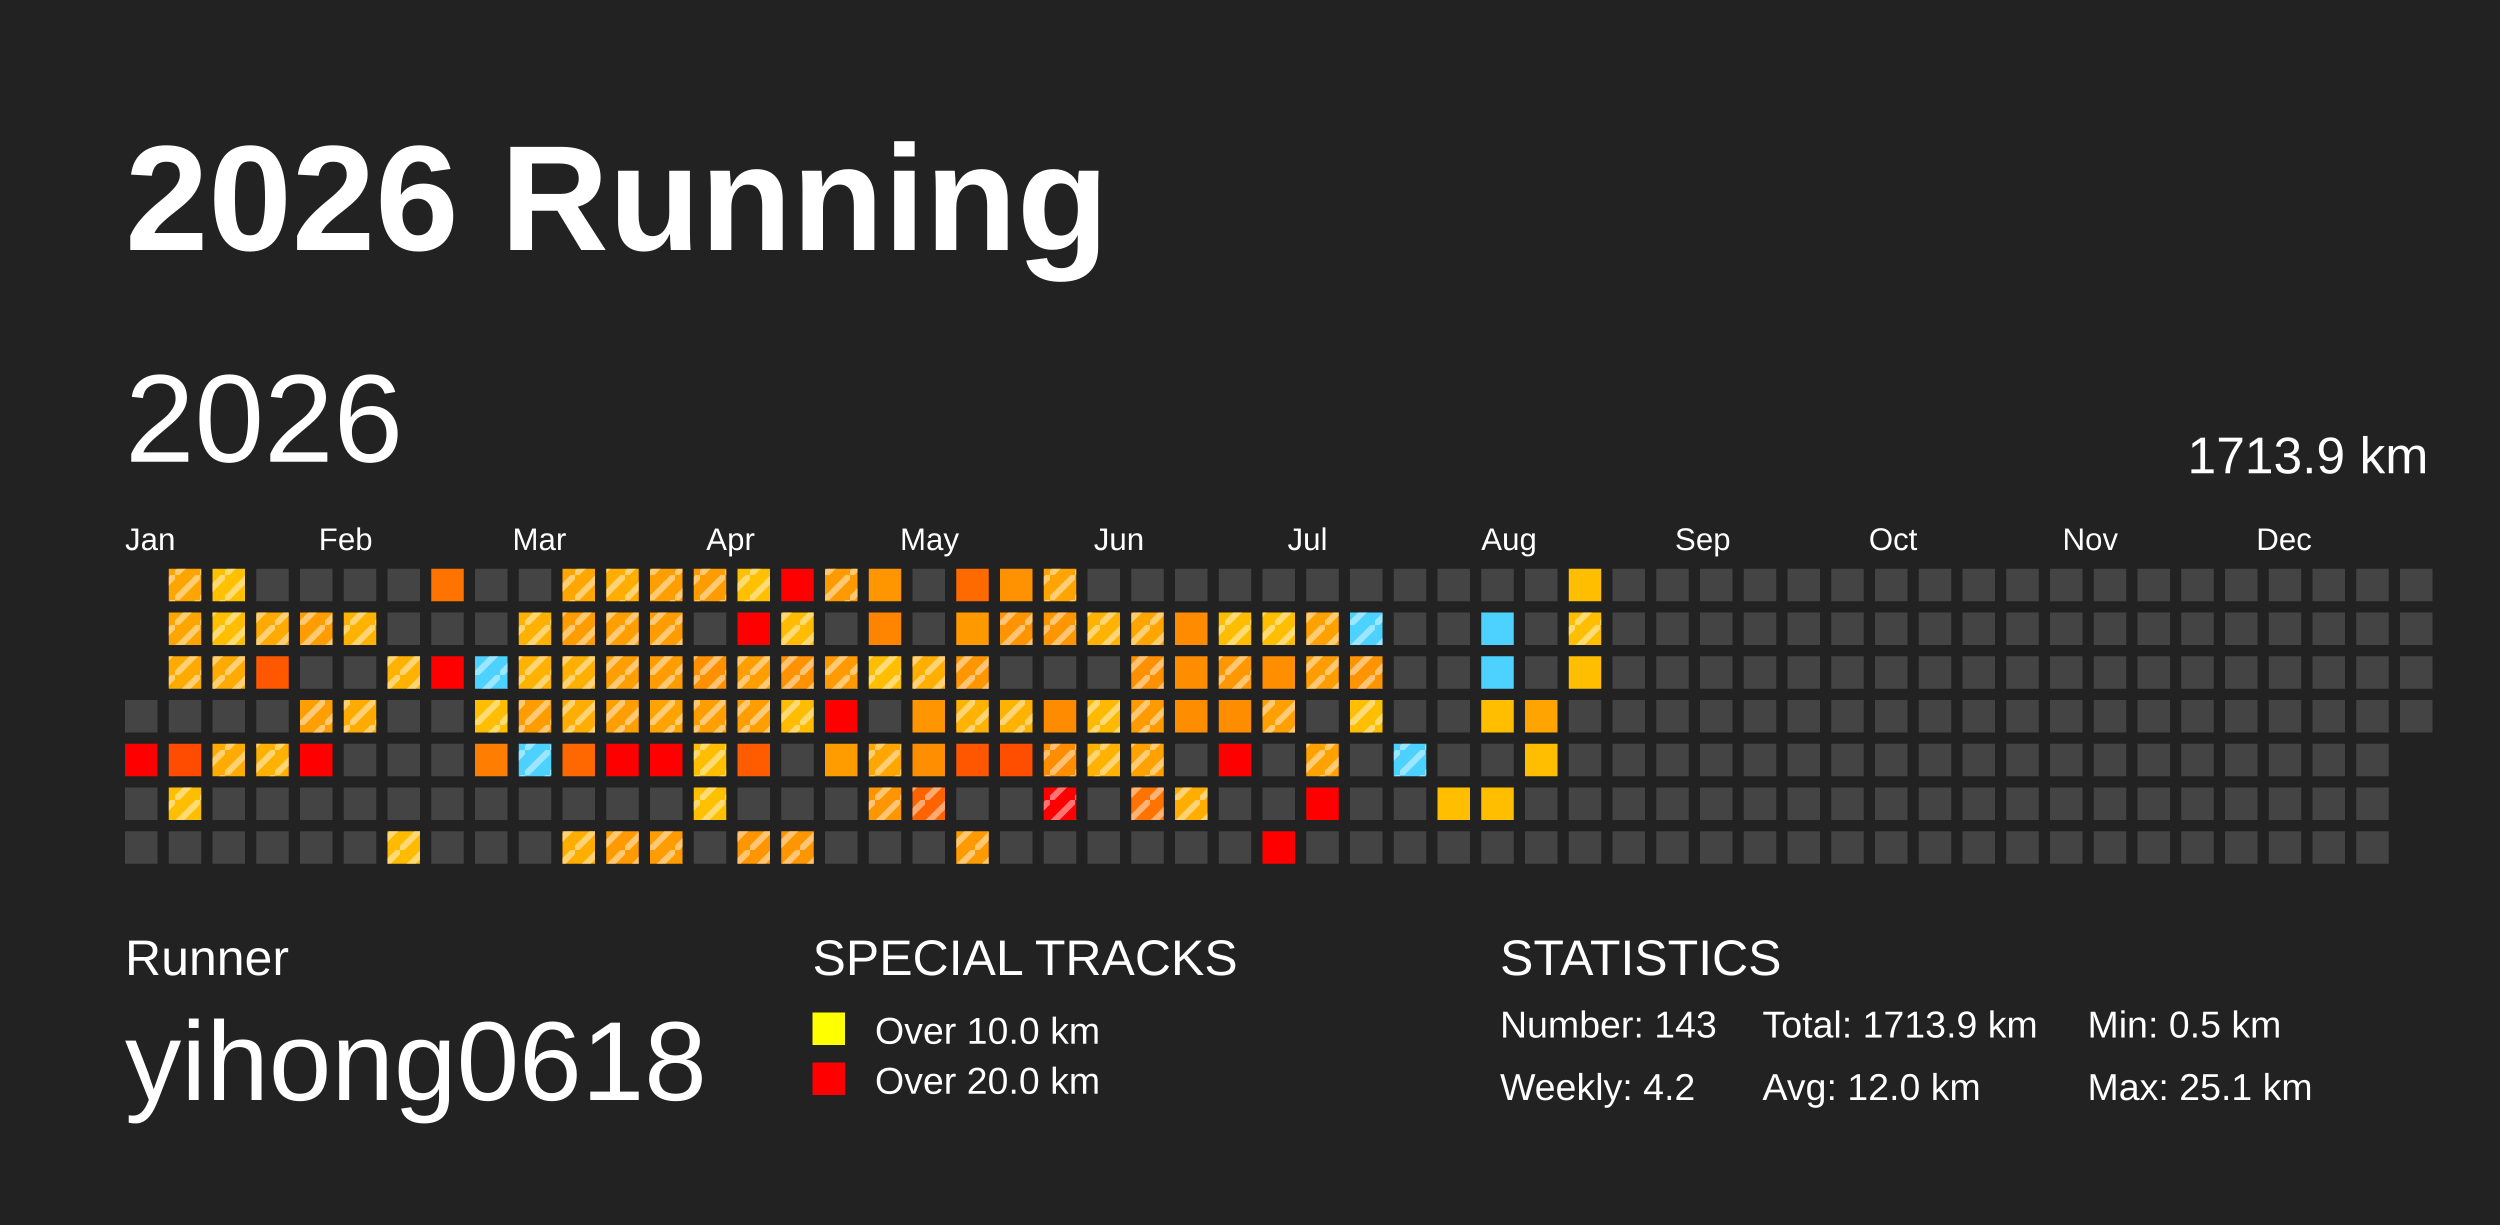
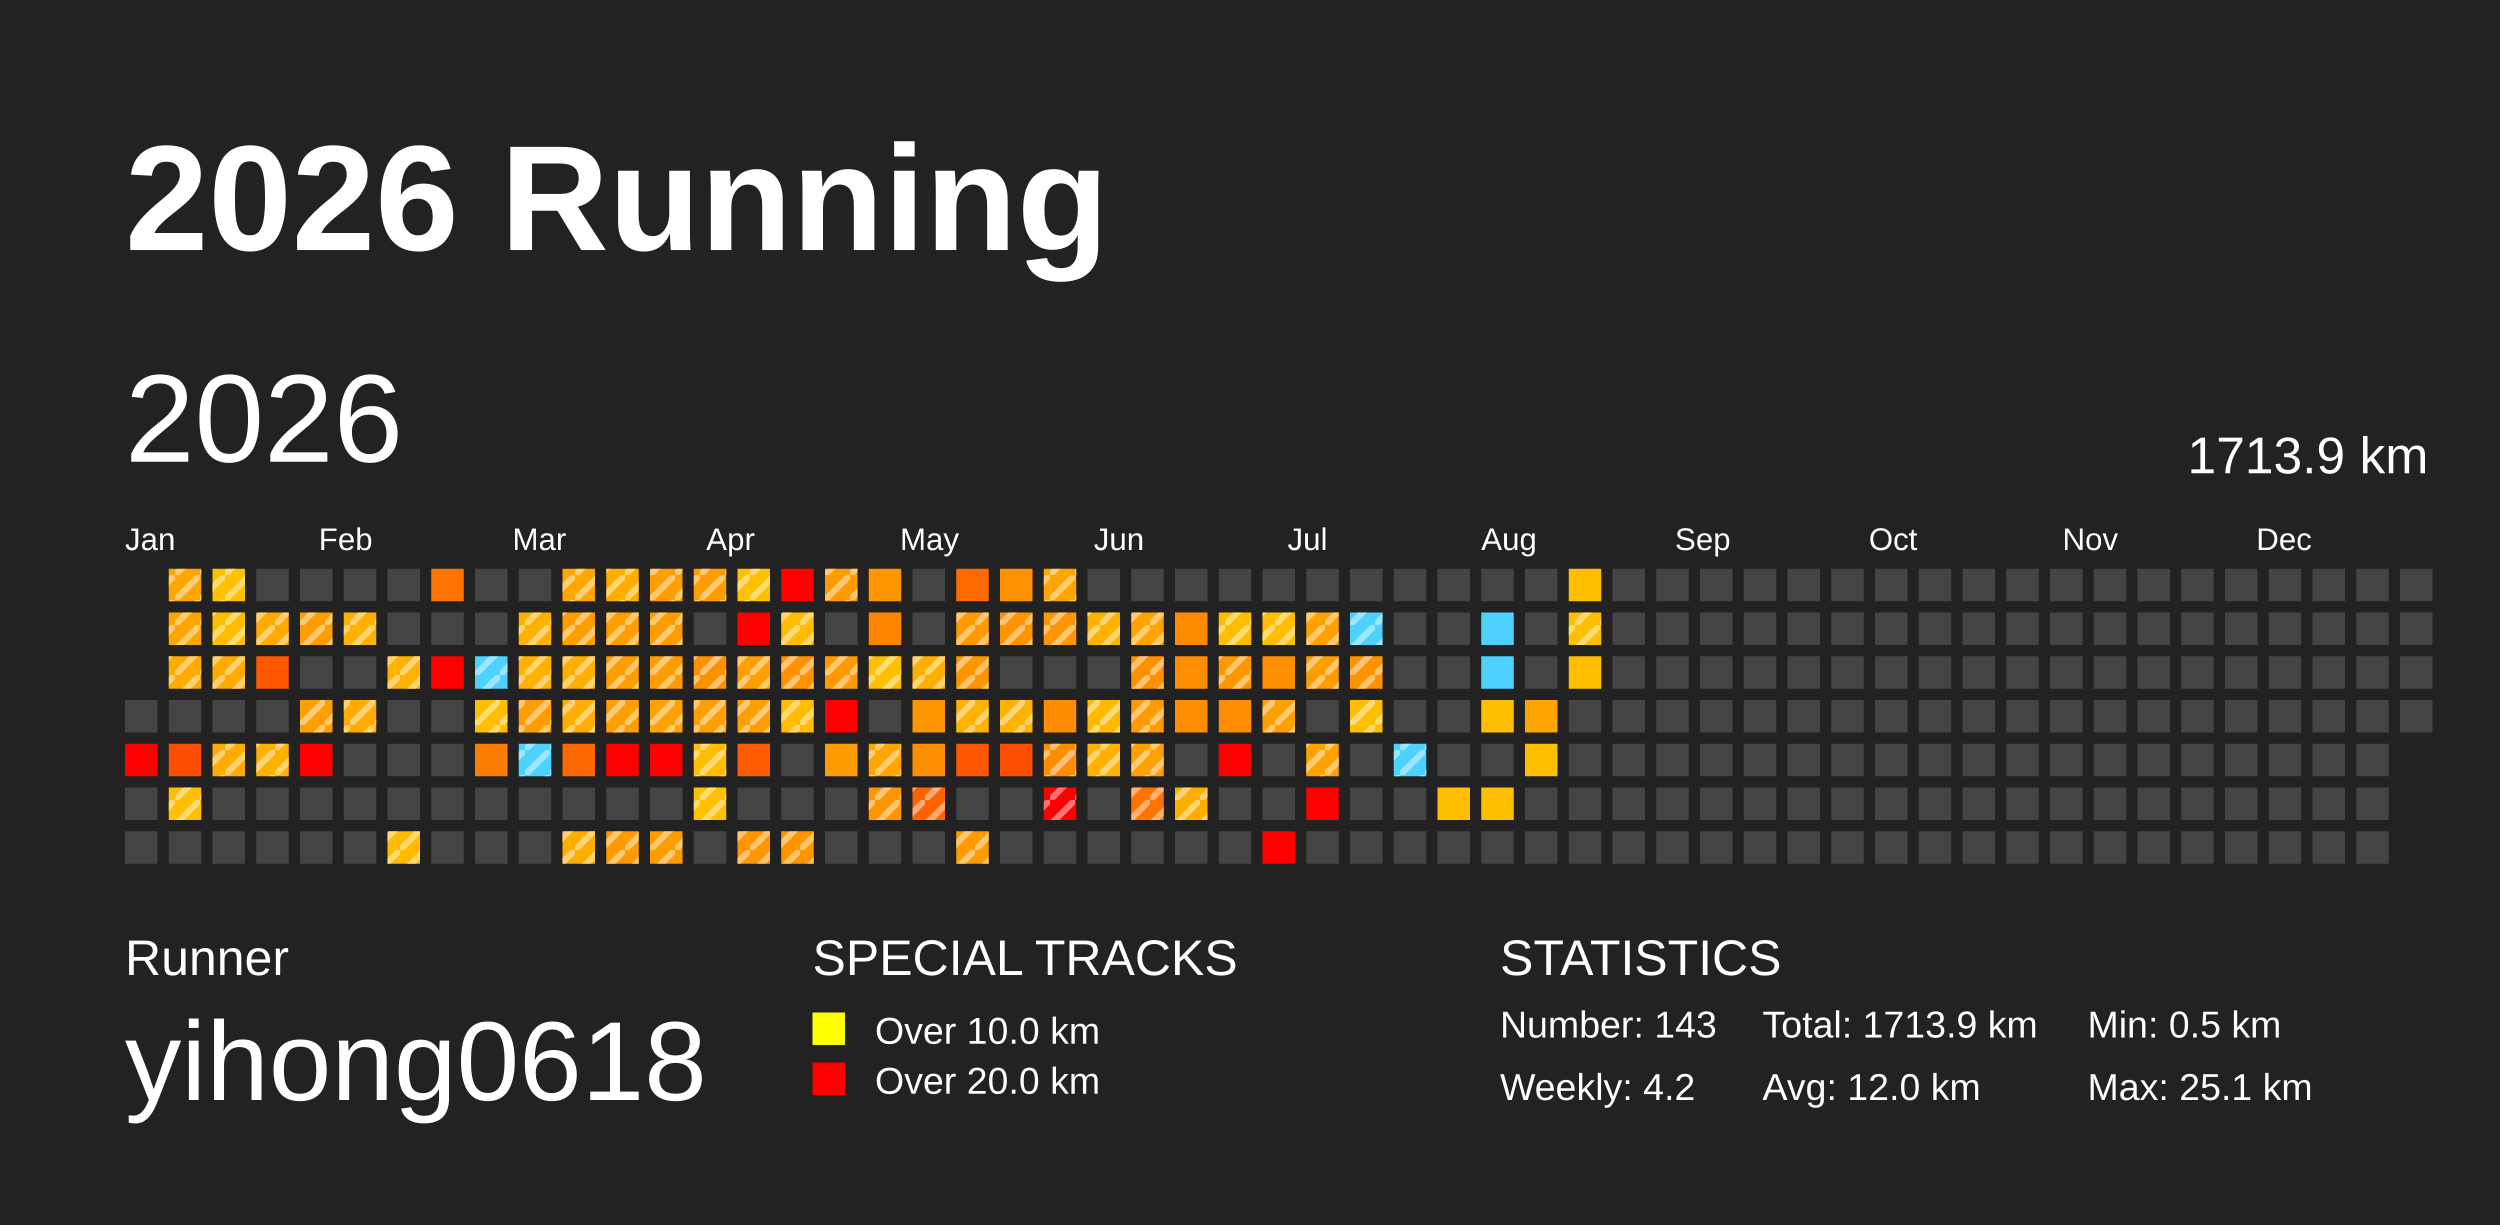
<svg xmlns="http://www.w3.org/2000/svg" baseProfile="full" height="98mm" version="1.1" viewBox="0,0,200,98" width="200mm">
  <defs>
    <pattern height="2" id="indoor-stripe" patternUnits="userSpaceOnUse" width="2">
      <line stroke="white" stroke-opacity="0.45" stroke-width="0.5" x1="0" x2="2" y1="2" y2="0" />
    </pattern>
  </defs>
  <rect fill="#222222" height="98" width="200" x="0" y="0" />
  <text fill="#FFFFFF" style="font-size:12px; font-family:Arial; font-weight:bold;" x="10" y="20">2026 Running</text>
  <text fill="#FFFFFF" style="font-size:4px; font-family:Arial" x="10" y="78">Runner</text>
  <text fill="#FFFFFF" style="font-size:9px; font-family:Arial" x="10" y="88">yihong0618</text>
  <text fill="#FFFFFF" style="font-size:4px; font-family:Arial" x="65" y="78">SPECIAL TRACKS</text>
  <rect fill="yellow" height="2.6" width="2.6" x="65" y="81" />
  <text fill="#FFFFFF" style="font-size:3px; font-family:Arial" x="70" y="83.5">Over 10.0 km</text>
  <rect fill="red" height="2.6" width="2.6" x="65" y="85" />
  <text fill="#FFFFFF" style="font-size:3px; font-family:Arial" x="70" y="87.5">Over 20.0 km</text>
  <text fill="#FFFFFF" style="font-size:4px; font-family:Arial" x="120" y="78">STATISTICS</text>
  <text fill="#FFFFFF" style="font-size:3px; font-family:Arial" x="120" y="83">Number: 143</text>
  <text fill="#FFFFFF" style="font-size:3px; font-family:Arial" x="120" y="88">Weekly: 4.2</text>
  <text fill="#FFFFFF" style="font-size:3px; font-family:Arial" x="141" y="83">Total: 1713.9 km</text>
  <text fill="#FFFFFF" style="font-size:3px; font-family:Arial" x="141" y="88">Avg: 12.0 km</text>
  <text fill="#FFFFFF" style="font-size:3px; font-family:Arial" x="167" y="83">Min: 0.5 km</text>
  <text fill="#FFFFFF" style="font-size:3px; font-family:Arial" x="167" y="88">Max: 25.1 km</text>
  <text dominant-baseline="hanging" fill="#FFFFFF" style="font-size:10.0px; font-family:Arial;" x="10" y="30">2026</text>
  <text dominant-baseline="hanging" fill="#FFFFFF" style="font-size:4.125px; font-family:Arial;" x="175" y="35">1713.9 km</text>
  <text fill="#FFFFFF" style="font-size:2.5px; font-family:Arial" x="10.0" y="44">Jan</text>
  <text fill="#FFFFFF" style="font-size:2.5px; font-family:Arial" x="25.5" y="44">Feb</text>
  <text fill="#FFFFFF" style="font-size:2.5px; font-family:Arial" x="41.0" y="44">Mar</text>
  <text fill="#FFFFFF" style="font-size:2.5px; font-family:Arial" x="56.5" y="44">Apr</text>
  <text fill="#FFFFFF" style="font-size:2.5px; font-family:Arial" x="72.0" y="44">May</text>
  <text fill="#FFFFFF" style="font-size:2.5px; font-family:Arial" x="87.5" y="44">Jun</text>
  <text fill="#FFFFFF" style="font-size:2.5px; font-family:Arial" x="103.0" y="44">Jul</text>
  <text fill="#FFFFFF" style="font-size:2.5px; font-family:Arial" x="118.5" y="44">Aug</text>
  <text fill="#FFFFFF" style="font-size:2.5px; font-family:Arial" x="134.0" y="44">Sep</text>
  <text fill="#FFFFFF" style="font-size:2.5px; font-family:Arial" x="149.5" y="44">Oct</text>
  <text fill="#FFFFFF" style="font-size:2.5px; font-family:Arial" x="165.0" y="44">Nov</text>
  <text fill="#FFFFFF" style="font-size:2.5px; font-family:Arial" x="180.5" y="44">Dec</text>
  <rect fill="#444444" height="2.6" width="2.6" x="10.0" y="56.0" />
  <rect fill="red" height="2.6" width="2.6" x="10.0" y="59.5" />
  <rect fill="#444444" height="2.6" width="2.6" x="10.0" y="63.0" />
  <rect fill="#444444" height="2.6" width="2.6" x="10.0" y="66.5" />
  <rect fill="#ffa500" height="2.6" width="2.6" x="13.5" y="45.5" />
  <rect fill="url(#indoor-stripe)" height="2.6" style="pointer-events: none;" width="2.6" x="13.5" y="45.5" />
  <rect fill="#ffa500" height="2.6" width="2.6" x="13.5" y="49.0" />
  <rect fill="url(#indoor-stripe)" height="2.6" style="pointer-events: none;" width="2.6" x="13.5" y="49.0" />
  <rect fill="#ffaa00" height="2.6" width="2.6" x="13.5" y="52.5" />
  <rect fill="url(#indoor-stripe)" height="2.6" style="pointer-events: none;" width="2.6" x="13.5" y="52.5" />
  <rect fill="#444444" height="2.6" width="2.6" x="13.5" y="56.0" />
  <rect fill="#ff4c00" height="2.6" width="2.6" x="13.5" y="59.5" />
  <rect fill="#ffbe00" height="2.6" width="2.6" x="13.5" y="63.0" />
  <rect fill="url(#indoor-stripe)" height="2.6" style="pointer-events: none;" width="2.6" x="13.5" y="63.0" />
  <rect fill="#444444" height="2.6" width="2.6" x="13.5" y="66.5" />
  <rect fill="#ffc000" height="2.6" width="2.6" x="17.0" y="45.5" />
  <rect fill="url(#indoor-stripe)" height="2.6" style="pointer-events: none;" width="2.6" x="17.0" y="45.5" />
  <rect fill="#ffbe00" height="2.6" width="2.6" x="17.0" y="49.0" />
  <rect fill="url(#indoor-stripe)" height="2.6" style="pointer-events: none;" width="2.6" x="17.0" y="49.0" />
  <rect fill="#ffaa00" height="2.6" width="2.6" x="17.0" y="52.5" />
  <rect fill="url(#indoor-stripe)" height="2.6" style="pointer-events: none;" width="2.6" x="17.0" y="52.5" />
  <rect fill="#444444" height="2.6" width="2.6" x="17.0" y="56.0" />
  <rect fill="#ffab00" height="2.6" width="2.6" x="17.0" y="59.5" />
  <rect fill="url(#indoor-stripe)" height="2.6" style="pointer-events: none;" width="2.6" x="17.0" y="59.5" />
  <rect fill="#444444" height="2.6" width="2.6" x="17.0" y="63.0" />
  <rect fill="#444444" height="2.6" width="2.6" x="17.0" y="66.5" />
  <rect fill="#444444" height="2.6" width="2.6" x="20.5" y="45.5" />
  <rect fill="#ffaa00" height="2.6" width="2.6" x="20.5" y="49.0" />
  <rect fill="url(#indoor-stripe)" height="2.6" style="pointer-events: none;" width="2.6" x="20.5" y="49.0" />
  <rect fill="#ff5800" height="2.6" width="2.6" x="20.5" y="52.5" />
  <rect fill="#444444" height="2.6" width="2.6" x="20.5" y="56.0" />
  <rect fill="#ffb100" height="2.6" width="2.6" x="20.5" y="59.5" />
  <rect fill="url(#indoor-stripe)" height="2.6" style="pointer-events: none;" width="2.6" x="20.5" y="59.5" />
  <rect fill="#444444" height="2.6" width="2.6" x="20.5" y="63.0" />
  <rect fill="#444444" height="2.6" width="2.6" x="20.5" y="66.5" />
  <rect fill="#444444" height="2.6" width="2.6" x="24.0" y="45.5" />
  <rect fill="#ff9d00" height="2.6" width="2.6" x="24.0" y="49.0" />
  <rect fill="url(#indoor-stripe)" height="2.6" style="pointer-events: none;" width="2.6" x="24.0" y="49.0" />
  <rect fill="#444444" height="2.6" width="2.6" x="24.0" y="52.5" />
  <rect fill="#ff9e00" height="2.6" width="2.6" x="24.0" y="56.0" />
  <rect fill="url(#indoor-stripe)" height="2.6" style="pointer-events: none;" width="2.6" x="24.0" y="56.0" />
  <rect fill="red" height="2.6" width="2.6" x="24.0" y="59.5" />
  <rect fill="#444444" height="2.6" width="2.6" x="24.0" y="63.0" />
  <rect fill="#444444" height="2.6" width="2.6" x="24.0" y="66.5" />
  <rect fill="#444444" height="2.6" width="2.6" x="27.5" y="45.5" />
  <rect fill="#ffb300" height="2.6" width="2.6" x="27.5" y="49.0" />
  <rect fill="url(#indoor-stripe)" height="2.6" style="pointer-events: none;" width="2.6" x="27.5" y="49.0" />
  <rect fill="#444444" height="2.6" width="2.6" x="27.5" y="52.5" />
  <rect fill="#ffab00" height="2.6" width="2.6" x="27.5" y="56.0" />
  <rect fill="url(#indoor-stripe)" height="2.6" style="pointer-events: none;" width="2.6" x="27.5" y="56.0" />
  <rect fill="#444444" height="2.6" width="2.6" x="27.5" y="59.5" />
  <rect fill="#444444" height="2.6" width="2.6" x="27.5" y="63.0" />
  <rect fill="#444444" height="2.6" width="2.6" x="27.5" y="66.5" />
  <rect fill="#444444" height="2.6" width="2.6" x="31.0" y="45.5" />
  <rect fill="#444444" height="2.6" width="2.6" x="31.0" y="49.0" />
  <rect fill="#ffb300" height="2.6" width="2.6" x="31.0" y="52.5" />
  <rect fill="url(#indoor-stripe)" height="2.6" style="pointer-events: none;" width="2.6" x="31.0" y="52.5" />
  <rect fill="#444444" height="2.6" width="2.6" x="31.0" y="56.0" />
  <rect fill="#444444" height="2.6" width="2.6" x="31.0" y="59.5" />
  <rect fill="#444444" height="2.6" width="2.6" x="31.0" y="63.0" />
  <rect fill="#ffbb00" height="2.6" width="2.6" x="31.0" y="66.5" />
  <rect fill="url(#indoor-stripe)" height="2.6" style="pointer-events: none;" width="2.6" x="31.0" y="66.5" />
  <rect fill="#ff7400" height="2.6" width="2.6" x="34.5" y="45.5" />
  <rect fill="#444444" height="2.6" width="2.6" x="34.5" y="49.0" />
  <rect fill="red" height="2.6" width="2.6" x="34.5" y="52.5" />
  <rect fill="#444444" height="2.6" width="2.6" x="34.5" y="56.0" />
  <rect fill="#444444" height="2.6" width="2.6" x="34.5" y="59.5" />
  <rect fill="#444444" height="2.6" width="2.6" x="34.5" y="63.0" />
  <rect fill="#444444" height="2.6" width="2.6" x="34.5" y="66.5" />
  <rect fill="#444444" height="2.6" width="2.6" x="38.0" y="45.5" />
  <rect fill="#444444" height="2.6" width="2.6" x="38.0" y="49.0" />
  <rect fill="#4dd2ff" height="2.6" width="2.6" x="38.0" y="52.5" />
  <rect fill="url(#indoor-stripe)" height="2.6" style="pointer-events: none;" width="2.6" x="38.0" y="52.5" />
  <rect fill="#ffbe00" height="2.6" width="2.6" x="38.0" y="56.0" />
  <rect fill="url(#indoor-stripe)" height="2.6" style="pointer-events: none;" width="2.6" x="38.0" y="56.0" />
  <rect fill="#ff7d00" height="2.6" width="2.6" x="38.0" y="59.5" />
  <rect fill="#444444" height="2.6" width="2.6" x="38.0" y="63.0" />
  <rect fill="#444444" height="2.6" width="2.6" x="38.0" y="66.5" />
  <rect fill="#444444" height="2.6" width="2.6" x="41.5" y="45.5" />
  <rect fill="#ffb100" height="2.6" width="2.6" x="41.5" y="49.0" />
  <rect fill="url(#indoor-stripe)" height="2.6" style="pointer-events: none;" width="2.6" x="41.5" y="49.0" />
  <rect fill="#ffb300" height="2.6" width="2.6" x="41.5" y="52.5" />
  <rect fill="url(#indoor-stripe)" height="2.6" style="pointer-events: none;" width="2.6" x="41.5" y="52.5" />
  <rect fill="#ff9d00" height="2.6" width="2.6" x="41.5" y="56.0" />
  <rect fill="url(#indoor-stripe)" height="2.6" style="pointer-events: none;" width="2.6" x="41.5" y="56.0" />
  <rect fill="#4dd2ff" height="2.6" width="2.6" x="41.5" y="59.5" />
  <rect fill="url(#indoor-stripe)" height="2.6" style="pointer-events: none;" width="2.6" x="41.5" y="59.5" />
  <rect fill="#444444" height="2.6" width="2.6" x="41.5" y="63.0" />
  <rect fill="#444444" height="2.6" width="2.6" x="41.5" y="66.5" />
  <rect fill="#ffa700" height="2.6" width="2.6" x="45.0" y="45.5" />
  <rect fill="url(#indoor-stripe)" height="2.6" style="pointer-events: none;" width="2.6" x="45.0" y="45.5" />
  <rect fill="#ff9d00" height="2.6" width="2.6" x="45.0" y="49.0" />
  <rect fill="url(#indoor-stripe)" height="2.6" style="pointer-events: none;" width="2.6" x="45.0" y="49.0" />
  <rect fill="#ffaf00" height="2.6" width="2.6" x="45.0" y="52.5" />
  <rect fill="url(#indoor-stripe)" height="2.6" style="pointer-events: none;" width="2.6" x="45.0" y="52.5" />
  <rect fill="#ffad00" height="2.6" width="2.6" x="45.0" y="56.0" />
  <rect fill="url(#indoor-stripe)" height="2.6" style="pointer-events: none;" width="2.6" x="45.0" y="56.0" />
  <rect fill="#ff6700" height="2.6" width="2.6" x="45.0" y="59.5" />
  <rect fill="#444444" height="2.6" width="2.6" x="45.0" y="63.0" />
  <rect fill="#ffae00" height="2.6" width="2.6" x="45.0" y="66.5" />
  <rect fill="url(#indoor-stripe)" height="2.6" style="pointer-events: none;" width="2.6" x="45.0" y="66.5" />
  <rect fill="#ffae00" height="2.6" width="2.6" x="48.5" y="45.5" />
  <rect fill="url(#indoor-stripe)" height="2.6" style="pointer-events: none;" width="2.6" x="48.5" y="45.5" />
  <rect fill="#ff9e00" height="2.6" width="2.6" x="48.5" y="49.0" />
  <rect fill="url(#indoor-stripe)" height="2.6" style="pointer-events: none;" width="2.6" x="48.5" y="49.0" />
  <rect fill="#ff9e00" height="2.6" width="2.6" x="48.5" y="52.5" />
  <rect fill="url(#indoor-stripe)" height="2.6" style="pointer-events: none;" width="2.6" x="48.5" y="52.5" />
  <rect fill="#ff9e00" height="2.6" width="2.6" x="48.5" y="56.0" />
  <rect fill="url(#indoor-stripe)" height="2.6" style="pointer-events: none;" width="2.6" x="48.5" y="56.0" />
  <rect fill="red" height="2.6" width="2.6" x="48.5" y="59.5" />
  <rect fill="#444444" height="2.6" width="2.6" x="48.5" y="63.0" />
  <rect fill="#ff9a00" height="2.6" width="2.6" x="48.5" y="66.5" />
  <rect fill="url(#indoor-stripe)" height="2.6" style="pointer-events: none;" width="2.6" x="48.5" y="66.5" />
  <rect fill="#ff9e00" height="2.6" width="2.6" x="52.0" y="45.5" />
  <rect fill="url(#indoor-stripe)" height="2.6" style="pointer-events: none;" width="2.6" x="52.0" y="45.5" />
  <rect fill="#ff9c00" height="2.6" width="2.6" x="52.0" y="49.0" />
  <rect fill="url(#indoor-stripe)" height="2.6" style="pointer-events: none;" width="2.6" x="52.0" y="49.0" />
  <rect fill="#ff9d00" height="2.6" width="2.6" x="52.0" y="52.5" />
  <rect fill="url(#indoor-stripe)" height="2.6" style="pointer-events: none;" width="2.6" x="52.0" y="52.5" />
  <rect fill="#ffa300" height="2.6" width="2.6" x="52.0" y="56.0" />
  <rect fill="url(#indoor-stripe)" height="2.6" style="pointer-events: none;" width="2.6" x="52.0" y="56.0" />
  <rect fill="red" height="2.6" width="2.6" x="52.0" y="59.5" />
  <rect fill="#444444" height="2.6" width="2.6" x="52.0" y="63.0" />
  <rect fill="#ff9c00" height="2.6" width="2.6" x="52.0" y="66.5" />
  <rect fill="url(#indoor-stripe)" height="2.6" style="pointer-events: none;" width="2.6" x="52.0" y="66.5" />
  <rect fill="#ff9d00" height="2.6" width="2.6" x="55.5" y="45.5" />
  <rect fill="url(#indoor-stripe)" height="2.6" style="pointer-events: none;" width="2.6" x="55.5" y="45.5" />
  <rect fill="#444444" height="2.6" width="2.6" x="55.5" y="49.0" />
  <rect fill="#ff9100" height="2.6" width="2.6" x="55.5" y="52.5" />
  <rect fill="url(#indoor-stripe)" height="2.6" style="pointer-events: none;" width="2.6" x="55.5" y="52.5" />
  <rect fill="#ff9e00" height="2.6" width="2.6" x="55.5" y="56.0" />
  <rect fill="url(#indoor-stripe)" height="2.6" style="pointer-events: none;" width="2.6" x="55.5" y="56.0" />
  <rect fill="#ffbe00" height="2.6" width="2.6" x="55.5" y="59.5" />
  <rect fill="url(#indoor-stripe)" height="2.6" style="pointer-events: none;" width="2.6" x="55.5" y="59.5" />
  <rect fill="#ffc000" height="2.6" width="2.6" x="55.5" y="63.0" />
  <rect fill="url(#indoor-stripe)" height="2.6" style="pointer-events: none;" width="2.6" x="55.5" y="63.0" />
  <rect fill="#444444" height="2.6" width="2.6" x="55.5" y="66.5" />
  <rect fill="#ffc000" height="2.6" width="2.6" x="59.0" y="45.5" />
  <rect fill="url(#indoor-stripe)" height="2.6" style="pointer-events: none;" width="2.6" x="59.0" y="45.5" />
  <rect fill="red" height="2.6" width="2.6" x="59.0" y="49.0" />
  <rect fill="#ff9e00" height="2.6" width="2.6" x="59.0" y="52.5" />
  <rect fill="url(#indoor-stripe)" height="2.6" style="pointer-events: none;" width="2.6" x="59.0" y="52.5" />
  <rect fill="#ff9e00" height="2.6" width="2.6" x="59.0" y="56.0" />
  <rect fill="url(#indoor-stripe)" height="2.6" style="pointer-events: none;" width="2.6" x="59.0" y="56.0" />
  <rect fill="#ff5c00" height="2.6" width="2.6" x="59.0" y="59.5" />
  <rect fill="#444444" height="2.6" width="2.6" x="59.0" y="63.0" />
  <rect fill="#ff9600" height="2.6" width="2.6" x="59.0" y="66.5" />
  <rect fill="url(#indoor-stripe)" height="2.6" style="pointer-events: none;" width="2.6" x="59.0" y="66.5" />
  <rect fill="red" height="2.6" width="2.6" x="62.5" y="45.5" />
  <rect fill="#ffbc00" height="2.6" width="2.6" x="62.5" y="49.0" />
  <rect fill="url(#indoor-stripe)" height="2.6" style="pointer-events: none;" width="2.6" x="62.5" y="49.0" />
  <rect fill="#ff9200" height="2.6" width="2.6" x="62.5" y="52.5" />
  <rect fill="url(#indoor-stripe)" height="2.6" style="pointer-events: none;" width="2.6" x="62.5" y="52.5" />
  <rect fill="#ffbc00" height="2.6" width="2.6" x="62.5" y="56.0" />
  <rect fill="url(#indoor-stripe)" height="2.6" style="pointer-events: none;" width="2.6" x="62.5" y="56.0" />
  <rect fill="#444444" height="2.6" width="2.6" x="62.5" y="59.5" />
  <rect fill="#444444" height="2.6" width="2.6" x="62.5" y="63.0" />
  <rect fill="#ff9600" height="2.6" width="2.6" x="62.5" y="66.5" />
  <rect fill="url(#indoor-stripe)" height="2.6" style="pointer-events: none;" width="2.6" x="62.5" y="66.5" />
  <rect fill="#ff9b00" height="2.6" width="2.6" x="66.0" y="45.5" />
  <rect fill="url(#indoor-stripe)" height="2.6" style="pointer-events: none;" width="2.6" x="66.0" y="45.5" />
  <rect fill="#444444" height="2.6" width="2.6" x="66.0" y="49.0" />
  <rect fill="#ff9b00" height="2.6" width="2.6" x="66.0" y="52.5" />
  <rect fill="url(#indoor-stripe)" height="2.6" style="pointer-events: none;" width="2.6" x="66.0" y="52.5" />
  <rect fill="red" height="2.6" width="2.6" x="66.0" y="56.0" />
  <rect fill="#ff9c00" height="2.6" width="2.6" x="66.0" y="59.5" />
  <rect fill="#444444" height="2.6" width="2.6" x="66.0" y="63.0" />
  <rect fill="#444444" height="2.6" width="2.6" x="66.0" y="66.5" />
  <rect fill="#ff9600" height="2.6" width="2.6" x="69.5" y="45.5" />
  <rect fill="#ff8400" height="2.6" width="2.6" x="69.5" y="49.0" />
  <rect fill="#ffbe00" height="2.6" width="2.6" x="69.5" y="52.5" />
  <rect fill="url(#indoor-stripe)" height="2.6" style="pointer-events: none;" width="2.6" x="69.5" y="52.5" />
  <rect fill="#444444" height="2.6" width="2.6" x="69.5" y="56.0" />
  <rect fill="#ffa600" height="2.6" width="2.6" x="69.5" y="59.5" />
  <rect fill="url(#indoor-stripe)" height="2.6" style="pointer-events: none;" width="2.6" x="69.5" y="59.5" />
  <rect fill="#ff9500" height="2.6" width="2.6" x="69.5" y="63.0" />
  <rect fill="url(#indoor-stripe)" height="2.6" style="pointer-events: none;" width="2.6" x="69.5" y="63.0" />
  <rect fill="#444444" height="2.6" width="2.6" x="69.5" y="66.5" />
  <rect fill="#444444" height="2.6" width="2.6" x="73.0" y="45.5" />
  <rect fill="#444444" height="2.6" width="2.6" x="73.0" y="49.0" />
  <rect fill="#ffaf00" height="2.6" width="2.6" x="73.0" y="52.5" />
  <rect fill="url(#indoor-stripe)" height="2.6" style="pointer-events: none;" width="2.6" x="73.0" y="52.5" />
  <rect fill="#ff9500" height="2.6" width="2.6" x="73.0" y="56.0" />
  <rect fill="#ff8f00" height="2.6" width="2.6" x="73.0" y="59.5" />
  <rect fill="#ff6300" height="2.6" width="2.6" x="73.0" y="63.0" />
  <rect fill="url(#indoor-stripe)" height="2.6" style="pointer-events: none;" width="2.6" x="73.0" y="63.0" />
  <rect fill="#444444" height="2.6" width="2.6" x="73.0" y="66.5" />
  <rect fill="#ff6a00" height="2.6" width="2.6" x="76.5" y="45.5" />
  <rect fill="#ff9900" height="2.6" width="2.6" x="76.5" y="49.0" />
+   <rect fill="url(#indoor-stripe)" height="2.6" style="pointer-events: none;" width="2.6" x="76.5" y="49.0" />
  <rect fill="#ff9600" height="2.6" width="2.6" x="76.5" y="52.5" />
  <rect fill="url(#indoor-stripe)" height="2.6" style="pointer-events: none;" width="2.6" x="76.5" y="52.5" />
  <rect fill="#ffb300" height="2.6" width="2.6" x="76.5" y="56.0" />
  <rect fill="url(#indoor-stripe)" height="2.6" style="pointer-events: none;" width="2.6" x="76.5" y="56.0" />
  <rect fill="#ff5700" height="2.6" width="2.6" x="76.5" y="59.5" />
  <rect fill="#444444" height="2.6" width="2.6" x="76.5" y="63.0" />
  <rect fill="#ff9a00" height="2.6" width="2.6" x="76.5" y="66.5" />
  <rect fill="url(#indoor-stripe)" height="2.6" style="pointer-events: none;" width="2.6" x="76.5" y="66.5" />
  <rect fill="#ff9200" height="2.6" width="2.6" x="80.0" y="45.5" />
  <rect fill="#ff9400" height="2.6" width="2.6" x="80.0" y="49.0" />
  <rect fill="url(#indoor-stripe)" height="2.6" style="pointer-events: none;" width="2.6" x="80.0" y="49.0" />
  <rect fill="#444444" height="2.6" width="2.6" x="80.0" y="52.5" />
  <rect fill="#ffb200" height="2.6" width="2.6" x="80.0" y="56.0" />
  <rect fill="url(#indoor-stripe)" height="2.6" style="pointer-events: none;" width="2.6" x="80.0" y="56.0" />
  <rect fill="#ff4e00" height="2.6" width="2.6" x="80.0" y="59.5" />
  <rect fill="#444444" height="2.6" width="2.6" x="80.0" y="63.0" />
  <rect fill="#444444" height="2.6" width="2.6" x="80.0" y="66.5" />
  <rect fill="#ffa400" height="2.6" width="2.6" x="83.5" y="45.5" />
  <rect fill="url(#indoor-stripe)" height="2.6" style="pointer-events: none;" width="2.6" x="83.5" y="45.5" />
  <rect fill="#ff9600" height="2.6" width="2.6" x="83.5" y="49.0" />
  <rect fill="url(#indoor-stripe)" height="2.6" style="pointer-events: none;" width="2.6" x="83.5" y="49.0" />
  <rect fill="#444444" height="2.6" width="2.6" x="83.5" y="52.5" />
  <rect fill="#ff8c00" height="2.6" width="2.6" x="83.5" y="56.0" />
  <rect fill="#ff8d00" height="2.6" width="2.6" x="83.5" y="59.5" />
  <rect fill="url(#indoor-stripe)" height="2.6" style="pointer-events: none;" width="2.6" x="83.5" y="59.5" />
  <rect fill="red" height="2.6" width="2.6" x="83.5" y="63.0" />
  <rect fill="url(#indoor-stripe)" height="2.6" style="pointer-events: none;" width="2.6" x="83.5" y="63.0" />
  <rect fill="#444444" height="2.6" width="2.6" x="83.5" y="66.5" />
  <rect fill="#444444" height="2.6" width="2.6" x="87.0" y="45.5" />
  <rect fill="#ffb300" height="2.6" width="2.6" x="87.0" y="49.0" />
  <rect fill="url(#indoor-stripe)" height="2.6" style="pointer-events: none;" width="2.6" x="87.0" y="49.0" />
  <rect fill="#444444" height="2.6" width="2.6" x="87.0" y="52.5" />
  <rect fill="#ffb900" height="2.6" width="2.6" x="87.0" y="56.0" />
  <rect fill="url(#indoor-stripe)" height="2.6" style="pointer-events: none;" width="2.6" x="87.0" y="56.0" />
  <rect fill="#ffb300" height="2.6" width="2.6" x="87.0" y="59.5" />
  <rect fill="url(#indoor-stripe)" height="2.6" style="pointer-events: none;" width="2.6" x="87.0" y="59.5" />
  <rect fill="#444444" height="2.6" width="2.6" x="87.0" y="63.0" />
  <rect fill="#444444" height="2.6" width="2.6" x="87.0" y="66.5" />
  <rect fill="#444444" height="2.6" width="2.6" x="90.5" y="45.5" />
  <rect fill="#ffa500" height="2.6" width="2.6" x="90.5" y="49.0" />
  <rect fill="url(#indoor-stripe)" height="2.6" style="pointer-events: none;" width="2.6" x="90.5" y="49.0" />
  <rect fill="#ff9100" height="2.6" width="2.6" x="90.5" y="52.5" />
  <rect fill="url(#indoor-stripe)" height="2.6" style="pointer-events: none;" width="2.6" x="90.5" y="52.5" />
  <rect fill="#ff9a00" height="2.6" width="2.6" x="90.5" y="56.0" />
  <rect fill="url(#indoor-stripe)" height="2.6" style="pointer-events: none;" width="2.6" x="90.5" y="56.0" />
  <rect fill="#ffa100" height="2.6" width="2.6" x="90.5" y="59.5" />
  <rect fill="url(#indoor-stripe)" height="2.6" style="pointer-events: none;" width="2.6" x="90.5" y="59.5" />
  <rect fill="#ff7300" height="2.6" width="2.6" x="90.5" y="63.0" />
  <rect fill="url(#indoor-stripe)" height="2.6" style="pointer-events: none;" width="2.6" x="90.5" y="63.0" />
  <rect fill="#444444" height="2.6" width="2.6" x="90.5" y="66.5" />
  <rect fill="#444444" height="2.6" width="2.6" x="94.0" y="45.5" />
  <rect fill="#ff8c00" height="2.6" width="2.6" x="94.0" y="49.0" />
  <rect fill="#ff8d00" height="2.6" width="2.6" x="94.0" y="52.5" />
  <rect fill="#ff8d00" height="2.6" width="2.6" x="94.0" y="56.0" />
  <rect fill="#444444" height="2.6" width="2.6" x="94.0" y="59.5" />
  <rect fill="#ffae00" height="2.6" width="2.6" x="94.0" y="63.0" />
  <rect fill="url(#indoor-stripe)" height="2.6" style="pointer-events: none;" width="2.6" x="94.0" y="63.0" />
  <rect fill="#444444" height="2.6" width="2.6" x="94.0" y="66.5" />
  <rect fill="#444444" height="2.6" width="2.6" x="97.5" y="45.5" />
  <rect fill="#ffbd00" height="2.6" width="2.6" x="97.5" y="49.0" />
  <rect fill="url(#indoor-stripe)" height="2.6" style="pointer-events: none;" width="2.6" x="97.5" y="49.0" />
  <rect fill="#ff9800" height="2.6" width="2.6" x="97.5" y="52.5" />
  <rect fill="url(#indoor-stripe)" height="2.6" style="pointer-events: none;" width="2.6" x="97.5" y="52.5" />
  <rect fill="#ff8d00" height="2.6" width="2.6" x="97.5" y="56.0" />
  <rect fill="red" height="2.6" width="2.6" x="97.5" y="59.5" />
  <rect fill="#444444" height="2.6" width="2.6" x="97.5" y="63.0" />
  <rect fill="#444444" height="2.6" width="2.6" x="97.5" y="66.5" />
  <rect fill="#444444" height="2.6" width="2.6" x="101.0" y="45.5" />
  <rect fill="#ffbf00" height="2.6" width="2.6" x="101.0" y="49.0" />
  <rect fill="url(#indoor-stripe)" height="2.6" style="pointer-events: none;" width="2.6" x="101.0" y="49.0" />
  <rect fill="#ff8f00" height="2.6" width="2.6" x="101.0" y="52.5" />
  <rect fill="#ff9f00" height="2.6" width="2.6" x="101.0" y="56.0" />
  <rect fill="url(#indoor-stripe)" height="2.6" style="pointer-events: none;" width="2.6" x="101.0" y="56.0" />
  <rect fill="#444444" height="2.6" width="2.6" x="101.0" y="59.5" />
  <rect fill="#444444" height="2.6" width="2.6" x="101.0" y="63.0" />
  <rect fill="red" height="2.6" width="2.6" x="101.0" y="66.5" />
  <rect fill="#444444" height="2.6" width="2.6" x="104.5" y="45.5" />
  <rect fill="#ffa200" height="2.6" width="2.6" x="104.5" y="49.0" />
  <rect fill="url(#indoor-stripe)" height="2.6" style="pointer-events: none;" width="2.6" x="104.5" y="49.0" />
  <rect fill="#ff9d00" height="2.6" width="2.6" x="104.5" y="52.5" />
  <rect fill="url(#indoor-stripe)" height="2.6" style="pointer-events: none;" width="2.6" x="104.5" y="52.5" />
  <rect fill="#444444" height="2.6" width="2.6" x="104.5" y="56.0" />
  <rect fill="#ffa200" height="2.6" width="2.6" x="104.5" y="59.5" />
  <rect fill="url(#indoor-stripe)" height="2.6" style="pointer-events: none;" width="2.6" x="104.5" y="59.5" />
  <rect fill="red" height="2.6" width="2.6" x="104.5" y="63.0" />
  <rect fill="#444444" height="2.6" width="2.6" x="104.5" y="66.5" />
  <rect fill="#444444" height="2.6" width="2.6" x="108.0" y="45.5" />
  <rect fill="#4dd2ff" height="2.6" width="2.6" x="108.0" y="49.0" />
  <rect fill="url(#indoor-stripe)" height="2.6" style="pointer-events: none;" width="2.6" x="108.0" y="49.0" />
  <rect fill="#ff9300" height="2.6" width="2.6" x="108.0" y="52.5" />
  <rect fill="url(#indoor-stripe)" height="2.6" style="pointer-events: none;" width="2.6" x="108.0" y="52.5" />
  <rect fill="#ffbe00" height="2.6" width="2.6" x="108.0" y="56.0" />
  <rect fill="url(#indoor-stripe)" height="2.6" style="pointer-events: none;" width="2.6" x="108.0" y="56.0" />
  <rect fill="#444444" height="2.6" width="2.6" x="108.0" y="59.5" />
  <rect fill="#444444" height="2.6" width="2.6" x="108.0" y="63.0" />
  <rect fill="#444444" height="2.6" width="2.6" x="108.0" y="66.5" />
  <rect fill="#444444" height="2.6" width="2.6" x="111.5" y="45.5" />
  <rect fill="#444444" height="2.6" width="2.6" x="111.5" y="49.0" />
  <rect fill="#444444" height="2.6" width="2.6" x="111.5" y="52.5" />
  <rect fill="#444444" height="2.6" width="2.6" x="111.5" y="56.0" />
  <rect fill="#4dd2ff" height="2.6" width="2.6" x="111.5" y="59.5" />
  <rect fill="url(#indoor-stripe)" height="2.6" style="pointer-events: none;" width="2.6" x="111.5" y="59.5" />
  <rect fill="#444444" height="2.6" width="2.6" x="111.5" y="63.0" />
  <rect fill="#444444" height="2.6" width="2.6" x="111.5" y="66.5" />
  <rect fill="#444444" height="2.6" width="2.6" x="115.0" y="45.5" />
  <rect fill="#444444" height="2.6" width="2.6" x="115.0" y="49.0" />
  <rect fill="#444444" height="2.6" width="2.6" x="115.0" y="52.5" />
  <rect fill="#444444" height="2.6" width="2.6" x="115.0" y="56.0" />
  <rect fill="#444444" height="2.6" width="2.6" x="115.0" y="59.5" />
  <rect fill="#ffbf00" height="2.6" width="2.6" x="115.0" y="63.0" />
  <rect fill="#444444" height="2.6" width="2.6" x="115.0" y="66.5" />
  <rect fill="#444444" height="2.6" width="2.6" x="118.5" y="45.5" />
  <rect fill="#4dd2ff" height="2.6" width="2.6" x="118.5" y="49.0" />
  <rect fill="#4dd2ff" height="2.6" width="2.6" x="118.5" y="52.5" />
  <rect fill="#ffbf00" height="2.6" width="2.6" x="118.5" y="56.0" />
  <rect fill="#444444" height="2.6" width="2.6" x="118.5" y="59.5" />
  <rect fill="#ffbf00" height="2.6" width="2.6" x="118.5" y="63.0" />
  <rect fill="#444444" height="2.6" width="2.6" x="118.5" y="66.5" />
  <rect fill="#444444" height="2.6" width="2.6" x="122.0" y="45.5" />
  <rect fill="#444444" height="2.6" width="2.6" x="122.0" y="49.0" />
  <rect fill="#444444" height="2.6" width="2.6" x="122.0" y="52.5" />
  <rect fill="#ffa400" height="2.6" width="2.6" x="122.0" y="56.0" />
  <rect fill="#ffbf00" height="2.6" width="2.6" x="122.0" y="59.5" />
  <rect fill="#444444" height="2.6" width="2.6" x="122.0" y="63.0" />
  <rect fill="#444444" height="2.6" width="2.6" x="122.0" y="66.5" />
  <rect fill="#ffbf00" height="2.6" width="2.6" x="125.5" y="45.5" />
  <rect fill="#ffbf00" height="2.6" width="2.6" x="125.5" y="49.0" />
  <rect fill="url(#indoor-stripe)" height="2.6" style="pointer-events: none;" width="2.6" x="125.5" y="49.0" />
  <rect fill="#ffbf00" height="2.6" width="2.6" x="125.5" y="52.5" />
  <rect fill="#444444" height="2.6" width="2.6" x="125.5" y="56.0" />
  <rect fill="#444444" height="2.6" width="2.6" x="125.5" y="59.5" />
  <rect fill="#444444" height="2.6" width="2.6" x="125.5" y="63.0" />
  <rect fill="#444444" height="2.6" width="2.6" x="125.5" y="66.5" />
  <rect fill="#444444" height="2.6" width="2.6" x="129.0" y="45.5" />
  <rect fill="#444444" height="2.6" width="2.6" x="129.0" y="49.0" />
  <rect fill="#444444" height="2.6" width="2.6" x="129.0" y="52.5" />
  <rect fill="#444444" height="2.6" width="2.6" x="129.0" y="56.0" />
  <rect fill="#444444" height="2.6" width="2.6" x="129.0" y="59.5" />
  <rect fill="#444444" height="2.6" width="2.6" x="129.0" y="63.0" />
  <rect fill="#444444" height="2.6" width="2.6" x="129.0" y="66.5" />
  <rect fill="#444444" height="2.6" width="2.6" x="132.5" y="45.5" />
  <rect fill="#444444" height="2.6" width="2.6" x="132.5" y="49.0" />
  <rect fill="#444444" height="2.6" width="2.6" x="132.5" y="52.5" />
  <rect fill="#444444" height="2.6" width="2.6" x="132.5" y="56.0" />
  <rect fill="#444444" height="2.6" width="2.6" x="132.5" y="59.5" />
  <rect fill="#444444" height="2.6" width="2.6" x="132.5" y="63.0" />
  <rect fill="#444444" height="2.6" width="2.6" x="132.5" y="66.5" />
  <rect fill="#444444" height="2.6" width="2.6" x="136.0" y="45.5" />
  <rect fill="#444444" height="2.6" width="2.6" x="136.0" y="49.0" />
  <rect fill="#444444" height="2.6" width="2.6" x="136.0" y="52.5" />
  <rect fill="#444444" height="2.6" width="2.6" x="136.0" y="56.0" />
  <rect fill="#444444" height="2.6" width="2.6" x="136.0" y="59.5" />
  <rect fill="#444444" height="2.6" width="2.6" x="136.0" y="63.0" />
  <rect fill="#444444" height="2.6" width="2.6" x="136.0" y="66.5" />
  <rect fill="#444444" height="2.6" width="2.6" x="139.5" y="45.5" />
  <rect fill="#444444" height="2.6" width="2.6" x="139.5" y="49.0" />
  <rect fill="#444444" height="2.6" width="2.6" x="139.5" y="52.5" />
  <rect fill="#444444" height="2.6" width="2.6" x="139.5" y="56.0" />
  <rect fill="#444444" height="2.6" width="2.6" x="139.5" y="59.5" />
  <rect fill="#444444" height="2.6" width="2.6" x="139.5" y="63.0" />
  <rect fill="#444444" height="2.6" width="2.6" x="139.5" y="66.5" />
  <rect fill="#444444" height="2.6" width="2.6" x="143.0" y="45.5" />
  <rect fill="#444444" height="2.6" width="2.6" x="143.0" y="49.0" />
  <rect fill="#444444" height="2.6" width="2.6" x="143.0" y="52.5" />
  <rect fill="#444444" height="2.6" width="2.6" x="143.0" y="56.0" />
  <rect fill="#444444" height="2.6" width="2.6" x="143.0" y="59.5" />
  <rect fill="#444444" height="2.6" width="2.6" x="143.0" y="63.0" />
  <rect fill="#444444" height="2.6" width="2.6" x="143.0" y="66.5" />
  <rect fill="#444444" height="2.6" width="2.6" x="146.5" y="45.5" />
  <rect fill="#444444" height="2.6" width="2.6" x="146.5" y="49.0" />
  <rect fill="#444444" height="2.6" width="2.6" x="146.5" y="52.5" />
  <rect fill="#444444" height="2.6" width="2.6" x="146.5" y="56.0" />
  <rect fill="#444444" height="2.6" width="2.6" x="146.5" y="59.5" />
  <rect fill="#444444" height="2.6" width="2.6" x="146.5" y="63.0" />
  <rect fill="#444444" height="2.6" width="2.6" x="146.5" y="66.5" />
  <rect fill="#444444" height="2.6" width="2.6" x="150.0" y="45.5" />
  <rect fill="#444444" height="2.6" width="2.6" x="150.0" y="49.0" />
  <rect fill="#444444" height="2.6" width="2.6" x="150.0" y="52.5" />
  <rect fill="#444444" height="2.6" width="2.6" x="150.0" y="56.0" />
  <rect fill="#444444" height="2.6" width="2.6" x="150.0" y="59.5" />
  <rect fill="#444444" height="2.6" width="2.6" x="150.0" y="63.0" />
  <rect fill="#444444" height="2.6" width="2.6" x="150.0" y="66.5" />
  <rect fill="#444444" height="2.6" width="2.6" x="153.5" y="45.5" />
  <rect fill="#444444" height="2.6" width="2.6" x="153.5" y="49.0" />
  <rect fill="#444444" height="2.6" width="2.6" x="153.5" y="52.5" />
  <rect fill="#444444" height="2.6" width="2.6" x="153.5" y="56.0" />
  <rect fill="#444444" height="2.6" width="2.6" x="153.5" y="59.5" />
  <rect fill="#444444" height="2.6" width="2.6" x="153.5" y="63.0" />
  <rect fill="#444444" height="2.6" width="2.6" x="153.5" y="66.5" />
  <rect fill="#444444" height="2.6" width="2.6" x="157.0" y="45.5" />
  <rect fill="#444444" height="2.6" width="2.6" x="157.0" y="49.0" />
  <rect fill="#444444" height="2.6" width="2.6" x="157.0" y="52.5" />
  <rect fill="#444444" height="2.6" width="2.6" x="157.0" y="56.0" />
  <rect fill="#444444" height="2.6" width="2.6" x="157.0" y="59.5" />
  <rect fill="#444444" height="2.6" width="2.6" x="157.0" y="63.0" />
  <rect fill="#444444" height="2.6" width="2.6" x="157.0" y="66.5" />
  <rect fill="#444444" height="2.6" width="2.6" x="160.5" y="45.5" />
  <rect fill="#444444" height="2.6" width="2.6" x="160.5" y="49.0" />
  <rect fill="#444444" height="2.6" width="2.6" x="160.5" y="52.5" />
  <rect fill="#444444" height="2.6" width="2.6" x="160.5" y="56.0" />
  <rect fill="#444444" height="2.6" width="2.6" x="160.5" y="59.5" />
  <rect fill="#444444" height="2.6" width="2.6" x="160.5" y="63.0" />
  <rect fill="#444444" height="2.6" width="2.6" x="160.5" y="66.5" />
  <rect fill="#444444" height="2.6" width="2.6" x="164.0" y="45.5" />
  <rect fill="#444444" height="2.6" width="2.6" x="164.0" y="49.0" />
  <rect fill="#444444" height="2.6" width="2.6" x="164.0" y="52.5" />
  <rect fill="#444444" height="2.6" width="2.6" x="164.0" y="56.0" />
  <rect fill="#444444" height="2.6" width="2.6" x="164.0" y="59.5" />
  <rect fill="#444444" height="2.6" width="2.6" x="164.0" y="63.0" />
  <rect fill="#444444" height="2.6" width="2.6" x="164.0" y="66.5" />
  <rect fill="#444444" height="2.6" width="2.6" x="167.5" y="45.5" />
  <rect fill="#444444" height="2.6" width="2.6" x="167.5" y="49.0" />
  <rect fill="#444444" height="2.6" width="2.6" x="167.5" y="52.5" />
  <rect fill="#444444" height="2.6" width="2.6" x="167.5" y="56.0" />
  <rect fill="#444444" height="2.6" width="2.6" x="167.5" y="59.5" />
  <rect fill="#444444" height="2.6" width="2.6" x="167.5" y="63.0" />
  <rect fill="#444444" height="2.6" width="2.6" x="167.5" y="66.5" />
  <rect fill="#444444" height="2.6" width="2.6" x="171.0" y="45.5" />
  <rect fill="#444444" height="2.6" width="2.6" x="171.0" y="49.0" />
  <rect fill="#444444" height="2.6" width="2.6" x="171.0" y="52.5" />
  <rect fill="#444444" height="2.6" width="2.6" x="171.0" y="56.0" />
  <rect fill="#444444" height="2.6" width="2.6" x="171.0" y="59.5" />
  <rect fill="#444444" height="2.6" width="2.6" x="171.0" y="63.0" />
  <rect fill="#444444" height="2.6" width="2.6" x="171.0" y="66.5" />
  <rect fill="#444444" height="2.6" width="2.6" x="174.5" y="45.5" />
  <rect fill="#444444" height="2.6" width="2.6" x="174.5" y="49.0" />
  <rect fill="#444444" height="2.6" width="2.6" x="174.5" y="52.5" />
  <rect fill="#444444" height="2.6" width="2.6" x="174.5" y="56.0" />
  <rect fill="#444444" height="2.6" width="2.6" x="174.5" y="59.5" />
  <rect fill="#444444" height="2.6" width="2.6" x="174.5" y="63.0" />
  <rect fill="#444444" height="2.6" width="2.6" x="174.5" y="66.5" />
  <rect fill="#444444" height="2.6" width="2.6" x="178.0" y="45.5" />
  <rect fill="#444444" height="2.6" width="2.6" x="178.0" y="49.0" />
  <rect fill="#444444" height="2.6" width="2.6" x="178.0" y="52.5" />
  <rect fill="#444444" height="2.6" width="2.6" x="178.0" y="56.0" />
  <rect fill="#444444" height="2.6" width="2.6" x="178.0" y="59.5" />
  <rect fill="#444444" height="2.6" width="2.6" x="178.0" y="63.0" />
  <rect fill="#444444" height="2.6" width="2.6" x="178.0" y="66.5" />
  <rect fill="#444444" height="2.6" width="2.6" x="181.5" y="45.5" />
  <rect fill="#444444" height="2.6" width="2.6" x="181.5" y="49.0" />
  <rect fill="#444444" height="2.6" width="2.6" x="181.5" y="52.5" />
  <rect fill="#444444" height="2.6" width="2.6" x="181.5" y="56.0" />
  <rect fill="#444444" height="2.6" width="2.6" x="181.5" y="59.5" />
  <rect fill="#444444" height="2.6" width="2.6" x="181.5" y="63.0" />
  <rect fill="#444444" height="2.6" width="2.6" x="181.5" y="66.5" />
  <rect fill="#444444" height="2.6" width="2.6" x="185.0" y="45.5" />
  <rect fill="#444444" height="2.6" width="2.6" x="185.0" y="49.0" />
  <rect fill="#444444" height="2.6" width="2.6" x="185.0" y="52.5" />
  <rect fill="#444444" height="2.6" width="2.6" x="185.0" y="56.0" />
  <rect fill="#444444" height="2.6" width="2.6" x="185.0" y="59.5" />
  <rect fill="#444444" height="2.6" width="2.6" x="185.0" y="63.0" />
  <rect fill="#444444" height="2.6" width="2.6" x="185.0" y="66.5" />
  <rect fill="#444444" height="2.6" width="2.6" x="188.5" y="45.5" />
  <rect fill="#444444" height="2.6" width="2.6" x="188.5" y="49.0" />
  <rect fill="#444444" height="2.6" width="2.6" x="188.5" y="52.5" />
  <rect fill="#444444" height="2.6" width="2.6" x="188.5" y="56.0" />
  <rect fill="#444444" height="2.6" width="2.6" x="188.5" y="59.5" />
  <rect fill="#444444" height="2.6" width="2.6" x="188.5" y="63.0" />
  <rect fill="#444444" height="2.6" width="2.6" x="188.5" y="66.5" />
  <rect fill="#444444" height="2.6" width="2.6" x="192.0" y="45.5" />
  <rect fill="#444444" height="2.6" width="2.6" x="192.0" y="49.0" />
  <rect fill="#444444" height="2.6" width="2.6" x="192.0" y="52.5" />
  <rect fill="#444444" height="2.6" width="2.6" x="192.0" y="56.0" />
</svg>
